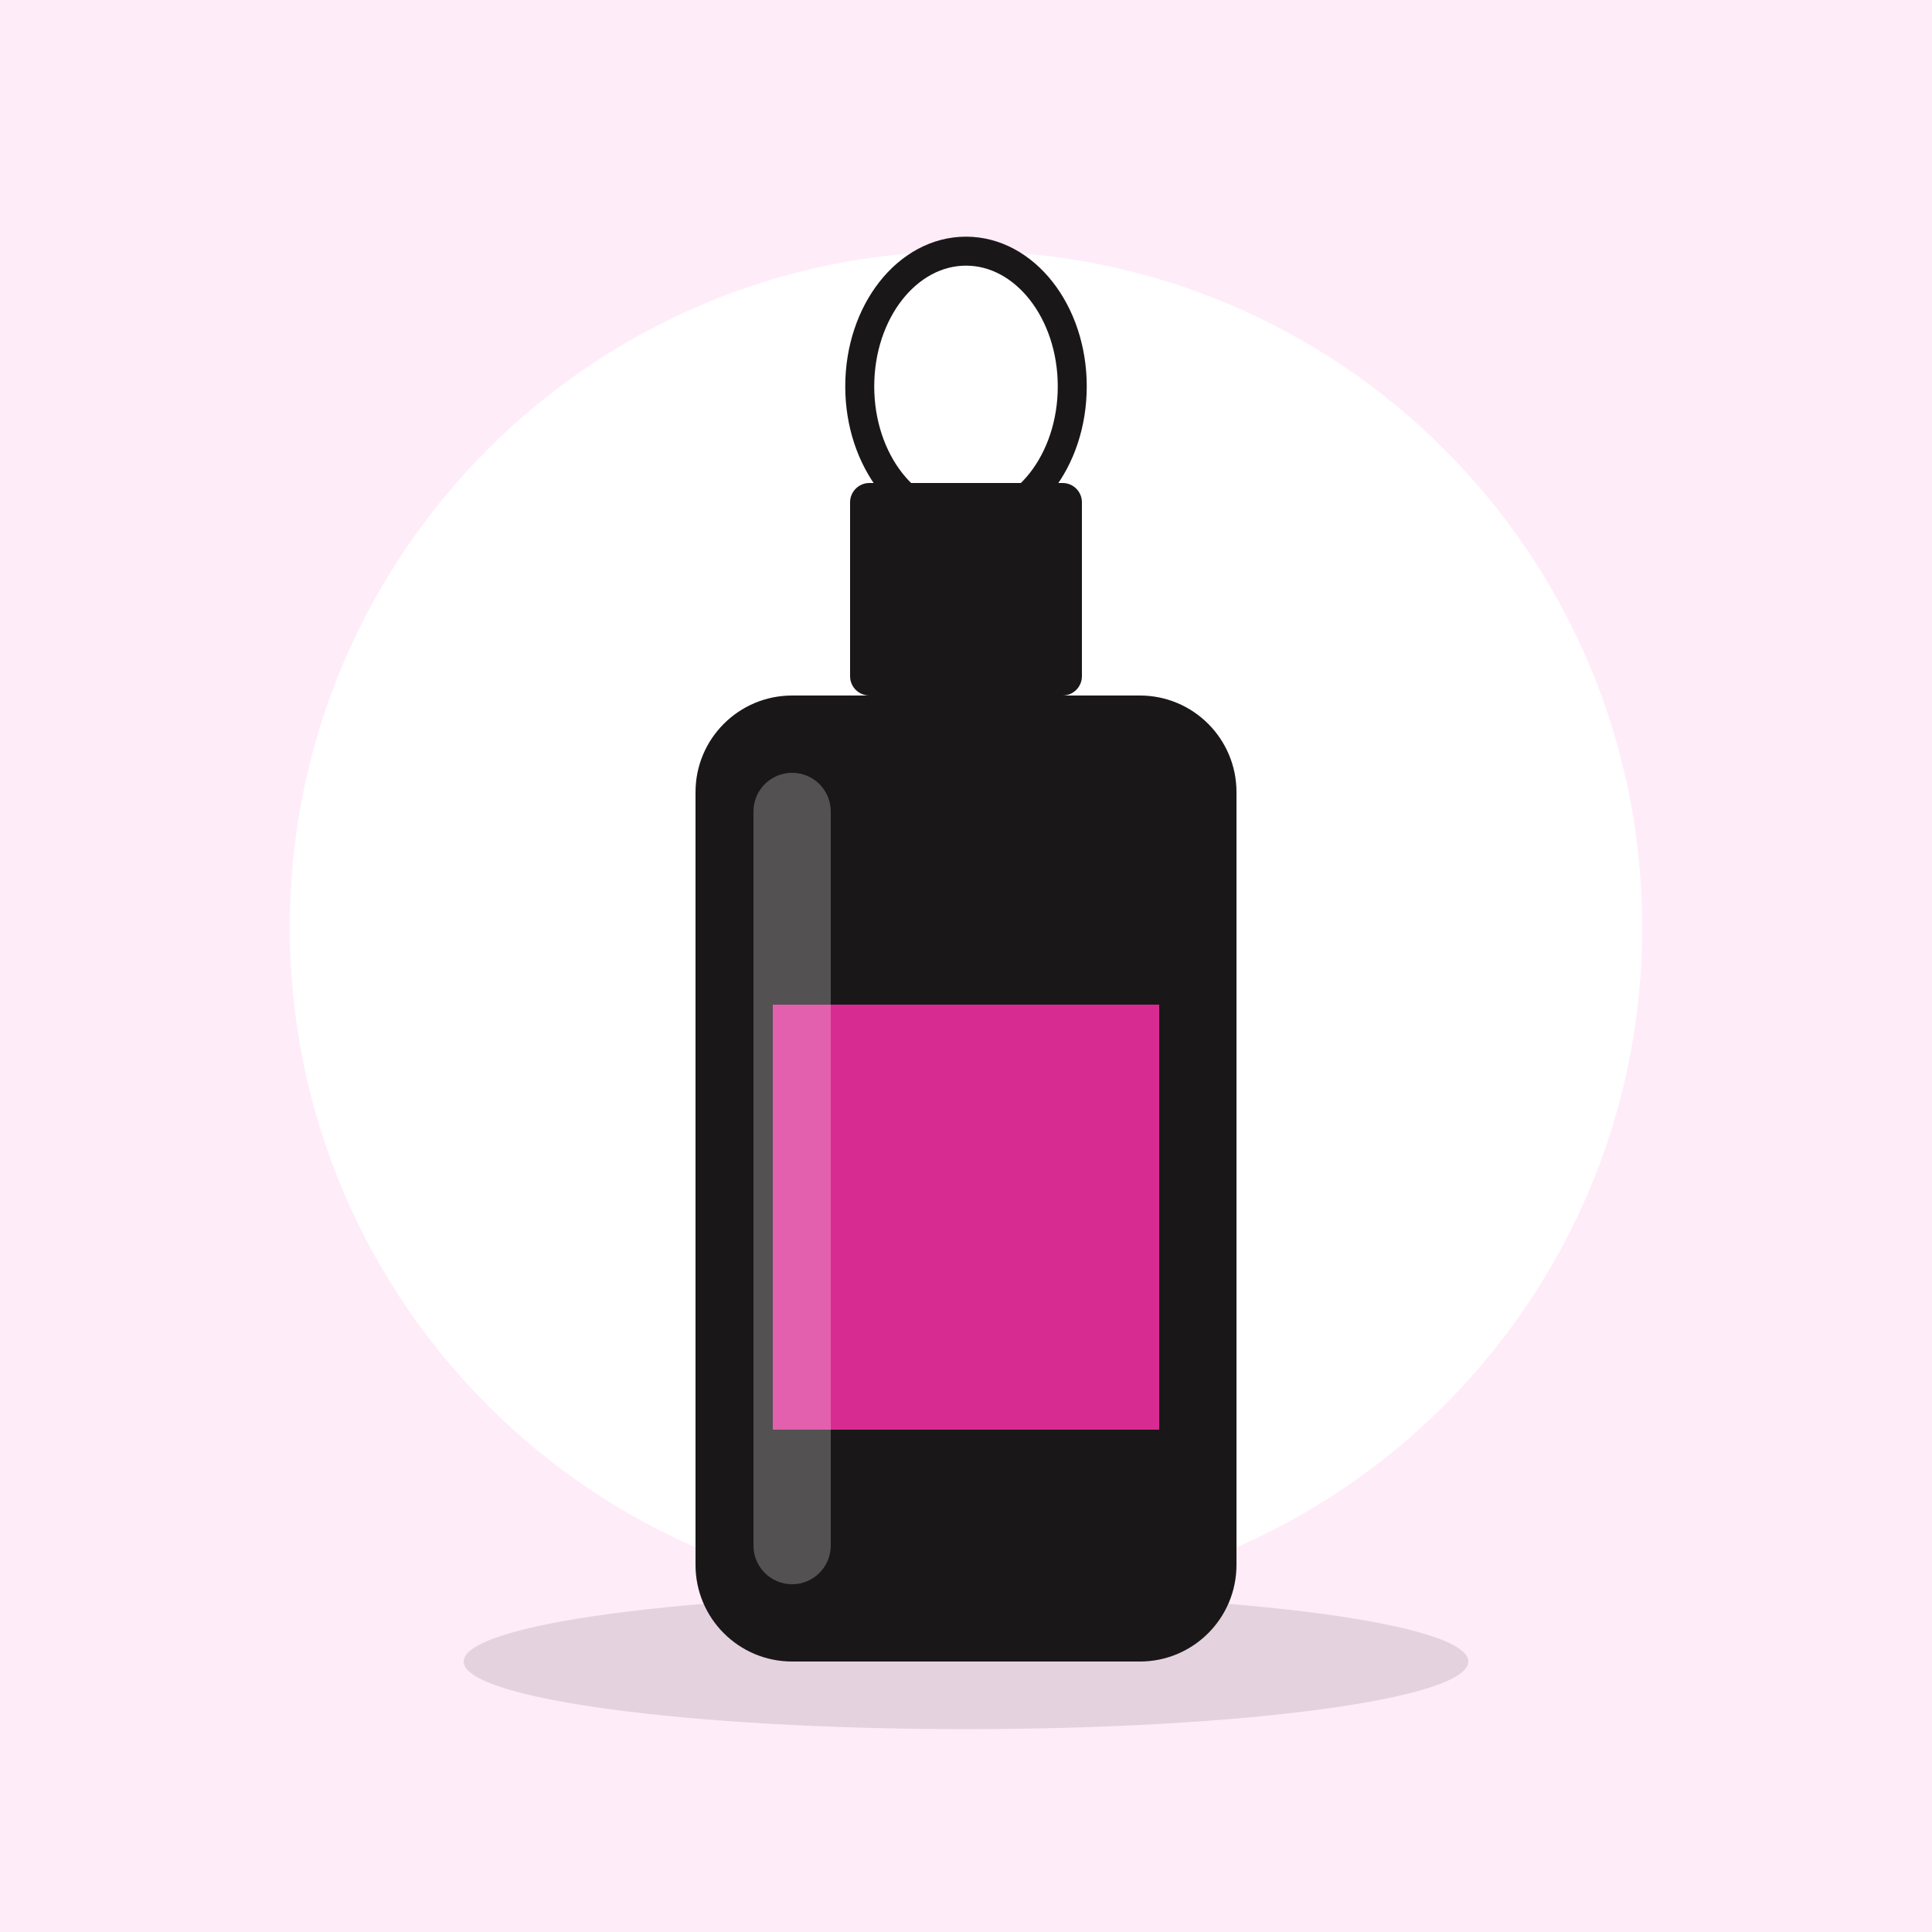
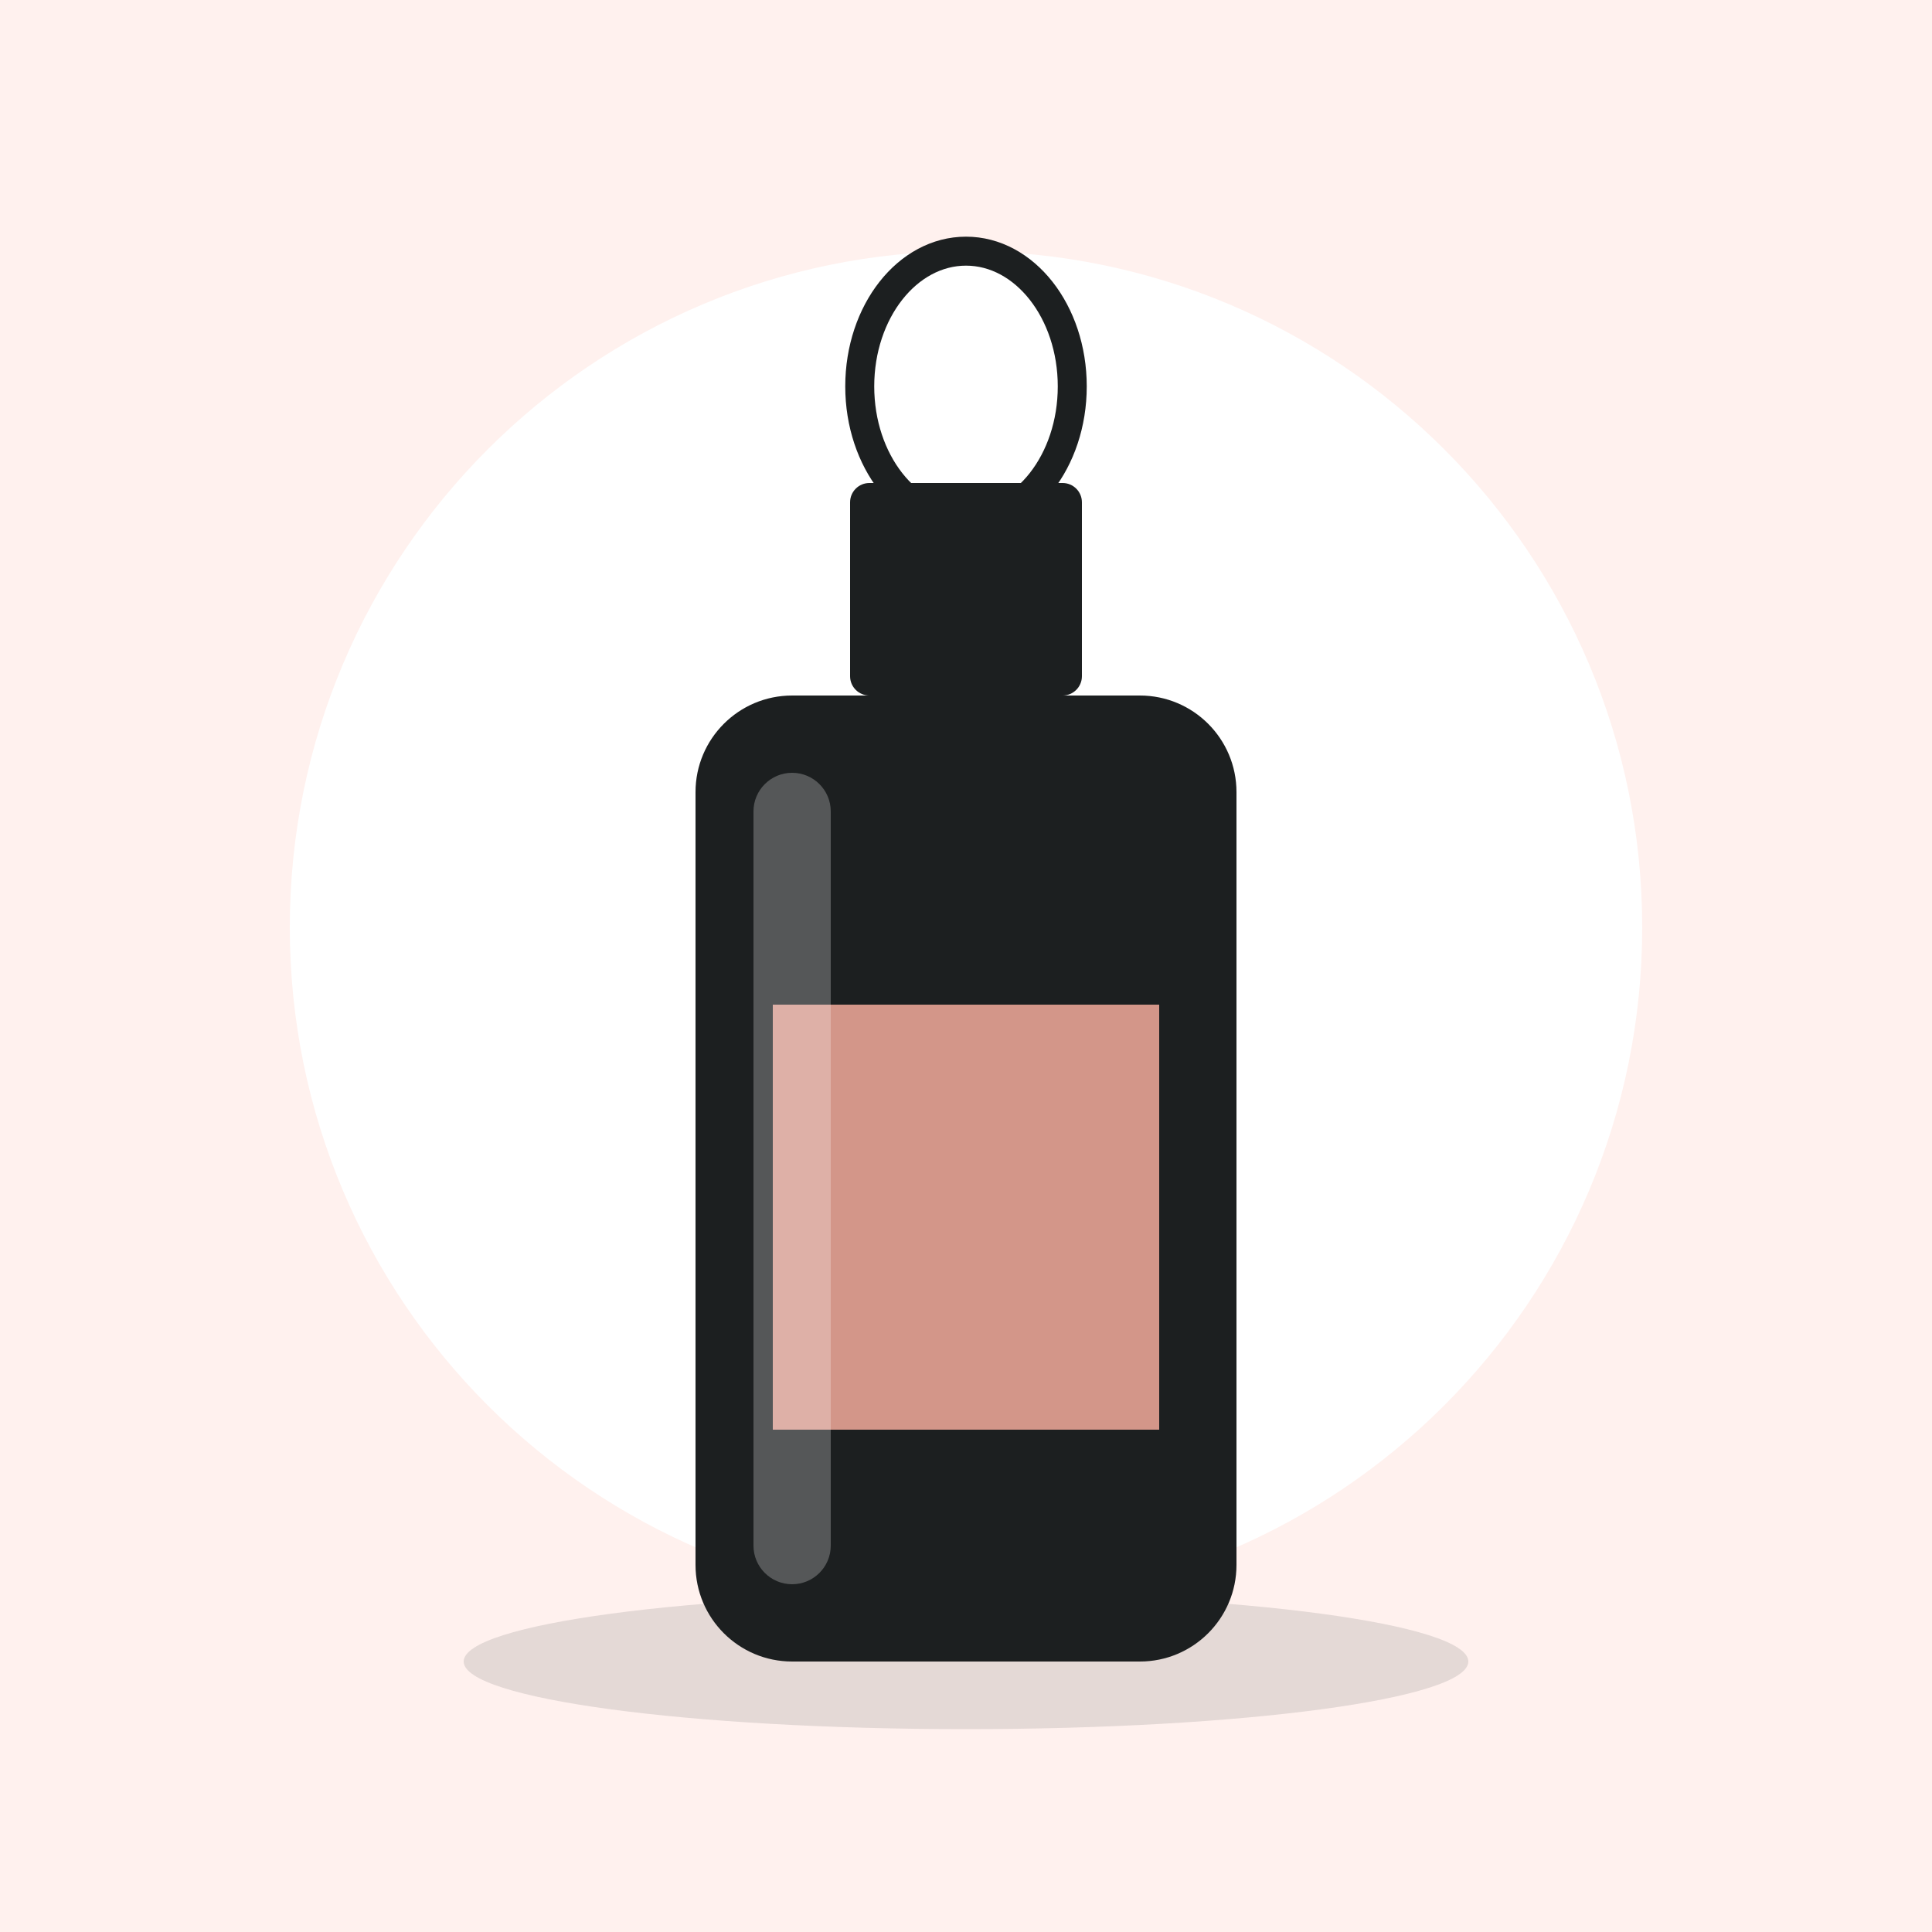
<svg xmlns="http://www.w3.org/2000/svg" viewBox="0 0 200 200">
-   <rect width="200" height="200" fill="#ffecf9" />
+   <rect width="200" height="200" fill="#fff1ee" />
  <circle cx="100" cy="96" r="70" fill="#fff" />
-   <ellipse cx="100" cy="172" rx="52" ry="7" fill="#1a1718" opacity=".12" />
-   <ellipse cx="100" cy="40" rx="11" ry="14" fill="#fff" stroke="#1a1718" stroke-width="3" />
-   <rect x="88" y="50" width="24" height="22" rx="2" fill="#1a1718" />
-   <rect x="72" y="72" width="56" height="100" rx="10" fill="#1a1718" />
-   <rect x="80" y="104" width="40" height="44" fill="#d82b91" />
+   <ellipse cx="100" cy="172" rx="52" ry="7" fill="#1c1f20" opacity=".12" />
+   <ellipse cx="100" cy="40" rx="11" ry="14" fill="#fff" stroke="#1c1f20" stroke-width="3" />
+   <rect x="88" y="50" width="24" height="22" rx="2" fill="#1c1f20" />
+   <rect x="72" y="72" width="56" height="100" rx="10" fill="#1c1f20" />
+   <rect x="80" y="104" width="40" height="44" fill="#d39689" />
  <rect x="78" y="80" width="8" height="84" rx="4" fill="#fff" opacity=".25" />
</svg>
